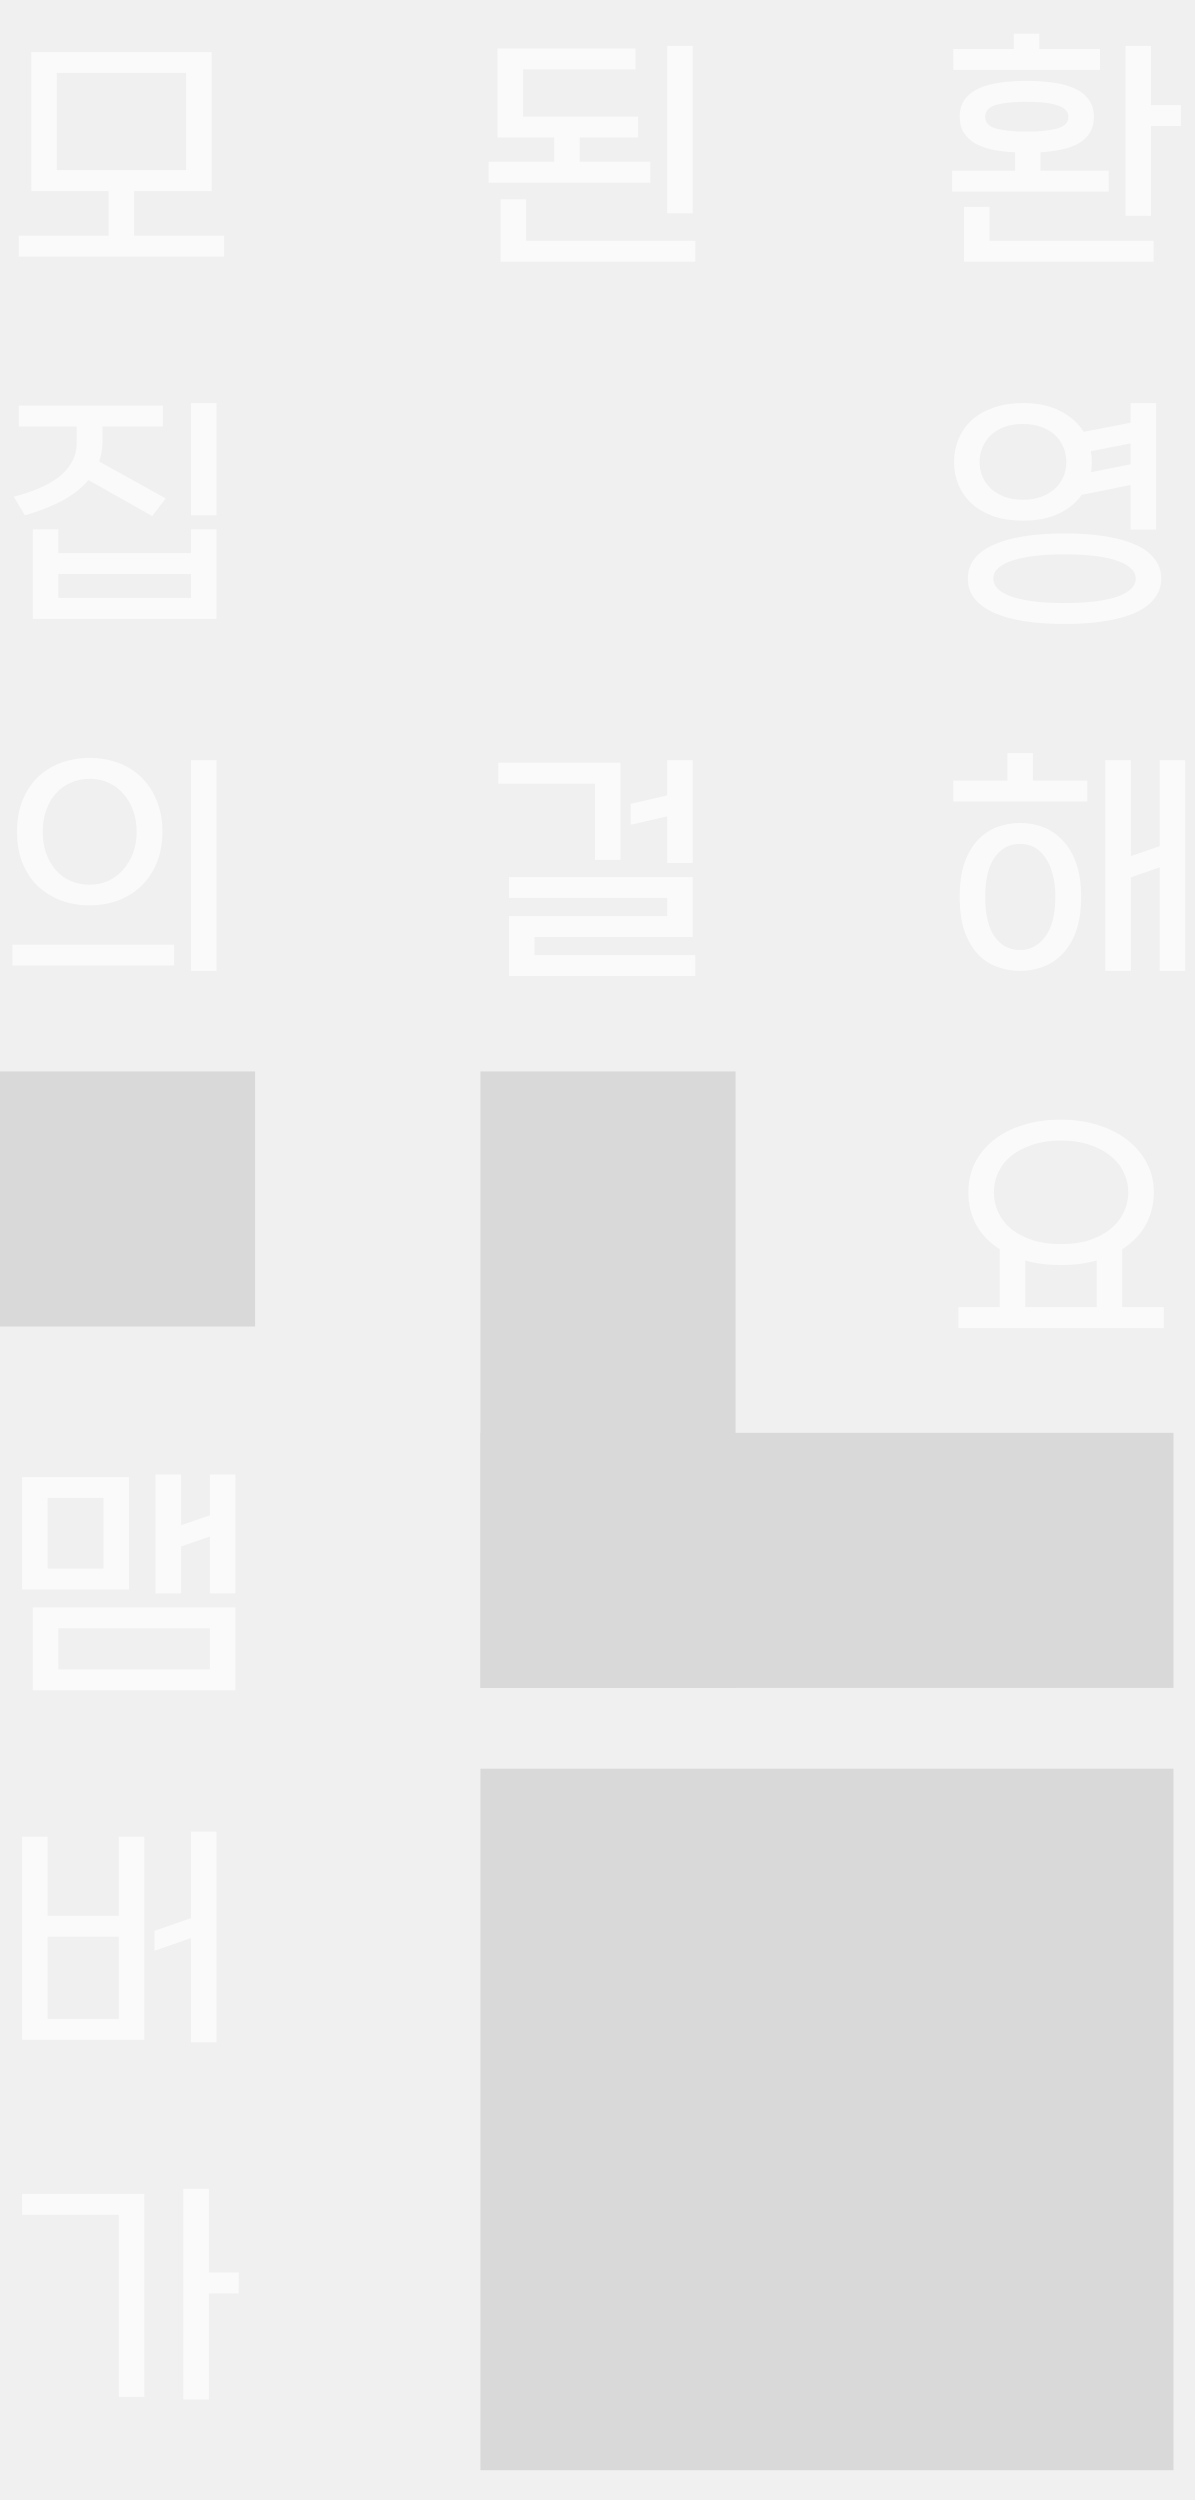
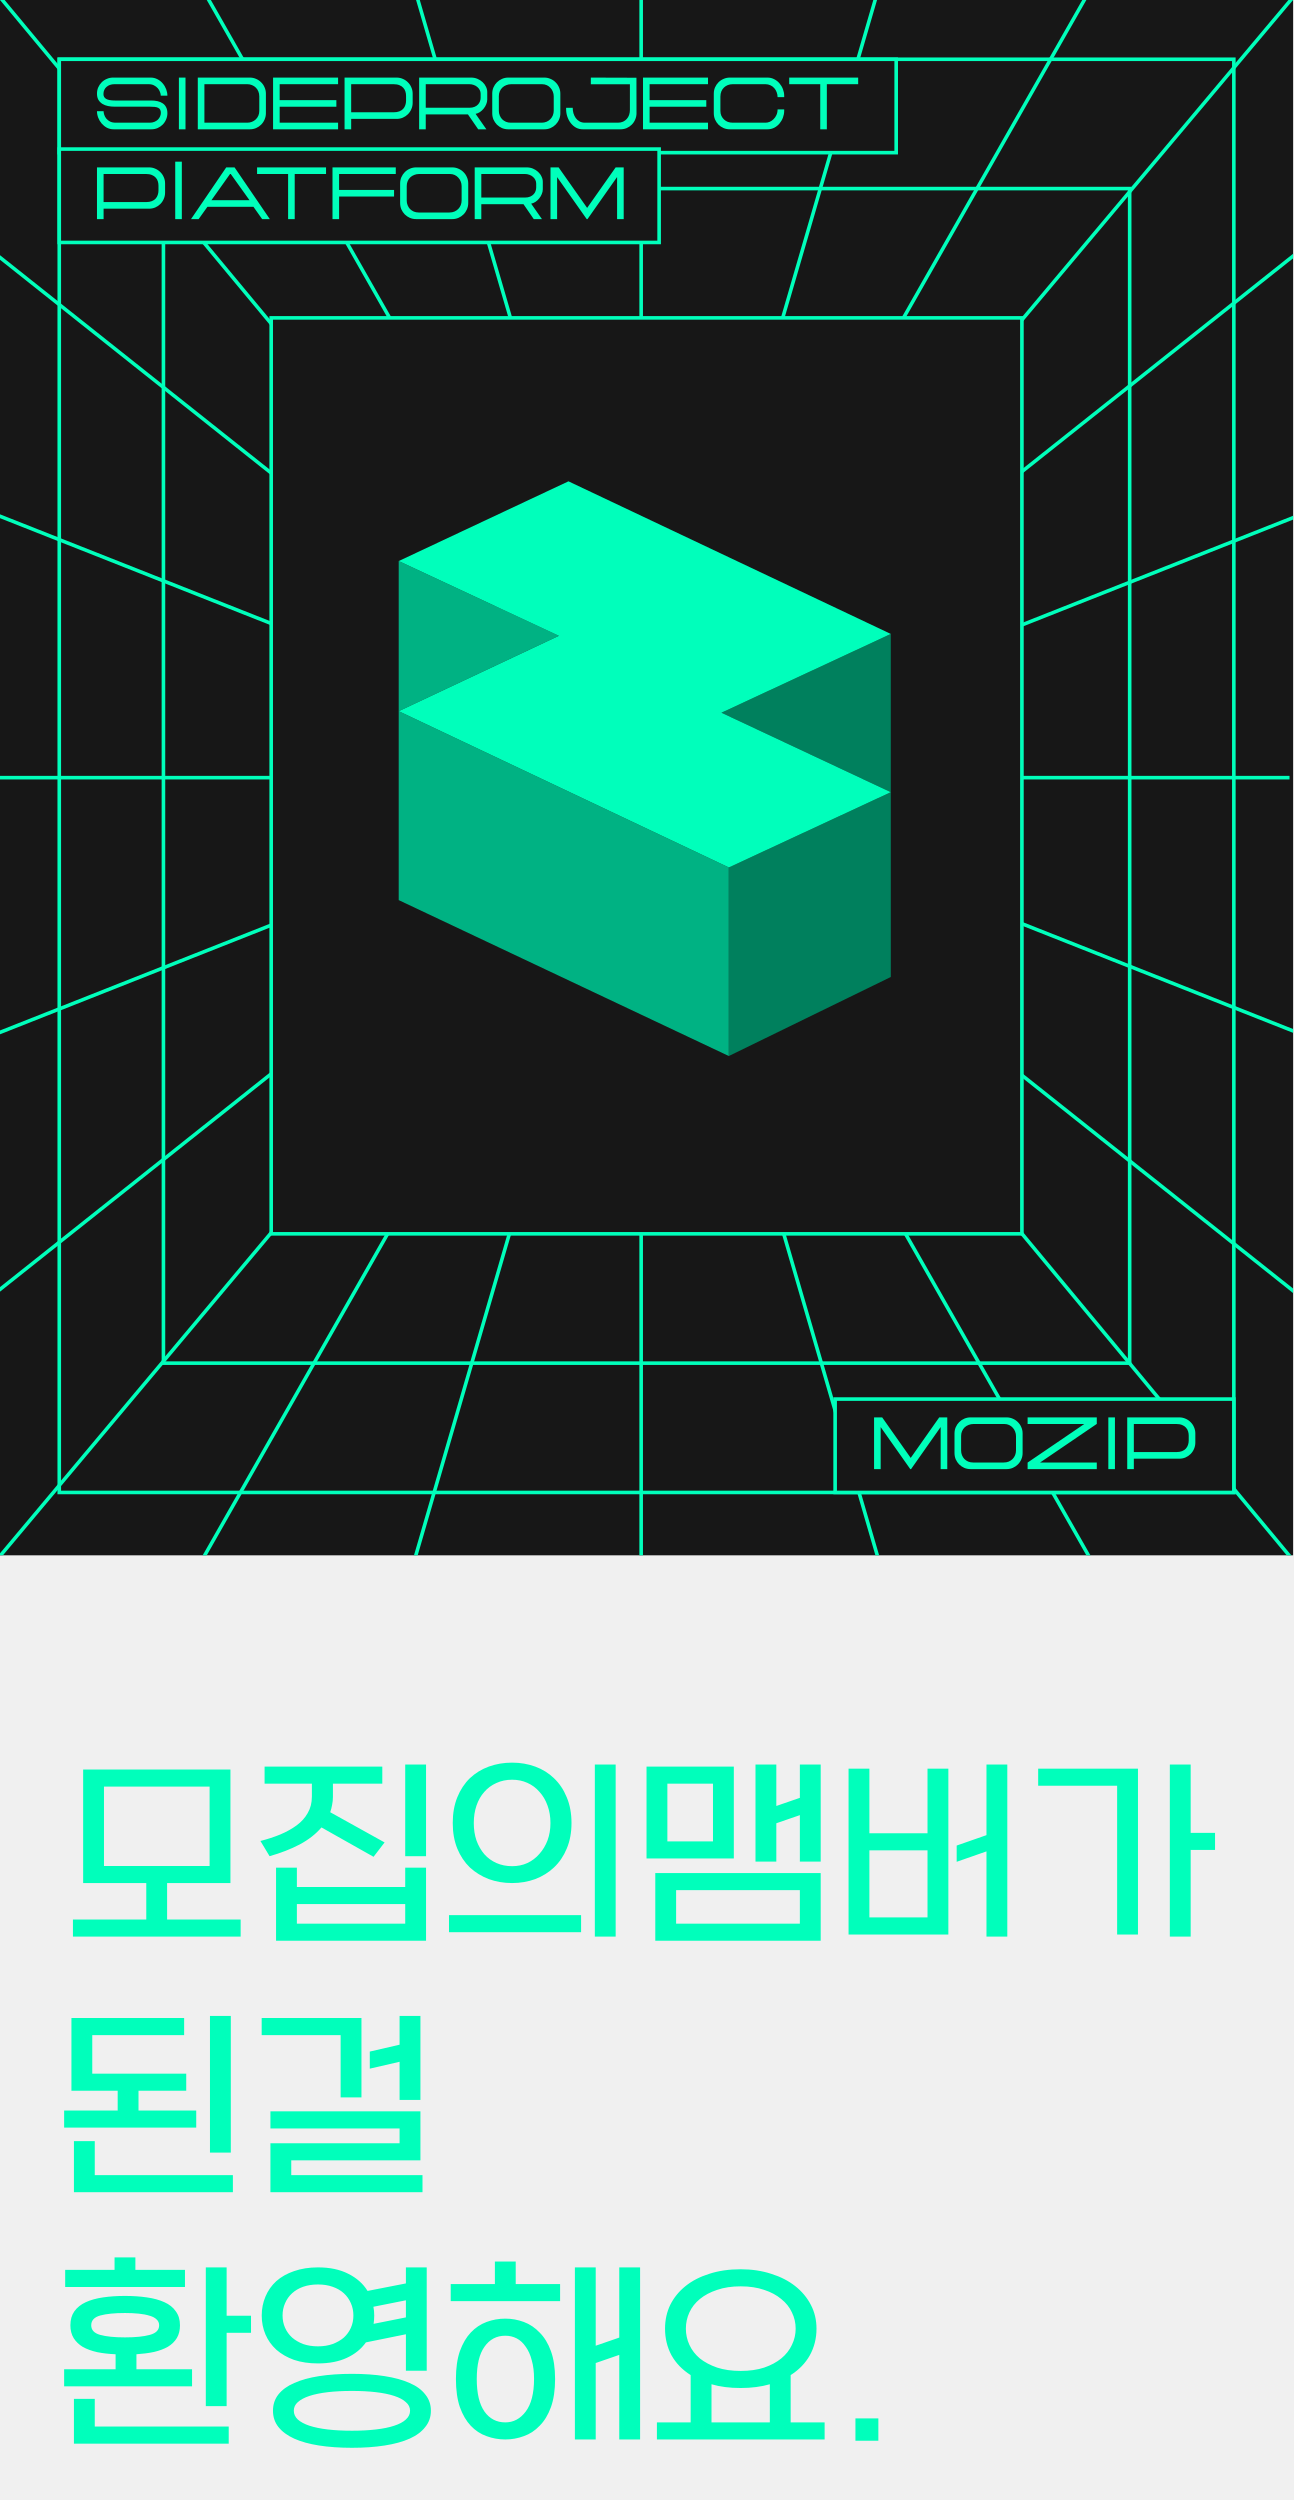
- <svg xmlns="http://www.w3.org/2000/svg" width="281" height="588" viewBox="0 0 281 588" fill="none">
-   <rect y="252" width="60" height="60" fill="#D9D9D9" />
-   <path d="M7.36 12.24H49.78V44.94H31.54V55.44H52.72V60.36H4.42V55.44H25.54V44.94H7.36V12.24ZM13.36 40.02H43.78V17.16H13.36V40.02ZM13.72 124.5V130.08H44.92V124.5H50.92V145.56H7.72V124.5H13.72ZM4.42 95.4H38.32V100.32H24.1V104.1C24.1 104.9 24.02 105.68 23.86 106.44C23.74 107.16 23.56 107.86 23.32 108.54L38.98 117.24L35.8 121.38L20.8 112.92C19.16 114.84 17.06 116.48 14.5 117.84C11.98 119.16 9.1 120.28 5.86 121.2L3.22 116.82C5.26 116.3 7.16 115.68 8.92 114.96C10.72 114.2 12.3 113.32 13.66 112.32C15.02 111.32 16.08 110.14 16.84 108.78C17.64 107.42 18.04 105.84 18.04 104.04V100.32H4.42V95.4ZM44.92 140.64V135H13.72V140.64H44.92ZM50.92 94.8V121.2H44.92V94.8H50.92ZM21.1 208.08C22.7 208.08 24.16 207.78 25.48 207.18C26.84 206.54 28 205.66 28.96 204.54C29.96 203.42 30.74 202.12 31.3 200.64C31.86 199.12 32.14 197.46 32.14 195.66C32.14 193.82 31.86 192.14 31.3 190.62C30.74 189.06 29.96 187.74 28.96 186.66C28 185.54 26.84 184.68 25.48 184.08C24.16 183.48 22.7 183.18 21.1 183.18C19.42 183.18 17.9 183.5 16.54 184.14C15.18 184.74 14.02 185.6 13.06 186.72C12.1 187.8 11.36 189.1 10.84 190.62C10.32 192.14 10.06 193.82 10.06 195.66C10.06 197.5 10.32 199.18 10.84 200.7C11.4 202.22 12.16 203.54 13.12 204.66C14.08 205.74 15.24 206.58 16.6 207.18C17.96 207.78 19.46 208.08 21.1 208.08ZM4 195.66C4 192.86 4.44 190.38 5.32 188.22C6.2 186.06 7.4 184.24 8.92 182.76C10.48 181.28 12.3 180.16 14.38 179.4C16.46 178.64 18.7 178.26 21.1 178.26C23.46 178.26 25.68 178.64 27.76 179.4C29.84 180.16 31.64 181.28 33.16 182.76C34.72 184.24 35.94 186.06 36.82 188.22C37.74 190.38 38.2 192.86 38.2 195.66C38.2 198.42 37.74 200.88 36.82 203.04C35.94 205.16 34.72 206.96 33.16 208.44C31.64 209.88 29.84 211 27.76 211.8C25.68 212.56 23.46 212.94 21.1 212.94C18.7 212.94 16.46 212.56 14.38 211.8C12.3 211 10.48 209.88 8.92 208.44C7.4 206.96 6.2 205.16 5.32 203.04C4.44 200.88 4 198.42 4 195.66ZM40.96 222.18V227.1H2.92V222.18H40.96ZM50.92 228.36H44.92V178.8H50.92V228.36ZM55.36 378.06V397.56H7.72V378.06H55.36ZM30.34 347.4V373.86H5.2V347.4H30.34ZM36.58 374.76V346.8H42.58V358.74L49.36 356.4V346.8H55.36V374.76H49.36V361.38L42.58 363.72V374.76H36.58ZM13.72 382.98V392.64H49.36V382.98H13.72ZM11.2 368.94H24.34V352.32H11.2V368.94ZM11.2 450.6H27.94V432H33.94V479.76H5.2V432H11.2V450.6ZM50.92 480.36H44.92V455.82L36.34 458.82V454.14L44.92 451.14V430.8H50.92V480.36ZM27.94 455.52H11.2V474.84H27.94V455.52ZM27.94 563.76V520.92H5.2V516H33.94V563.76H27.94ZM49.12 534.48H56.14V539.4H49.12V564.36H43.12V514.8H49.12V534.48Z" fill="#FAFAFA" />
-   <path d="M130.34 38.04V32.34H117.02V11.4H149.48V16.32H123.02V27.42H150.08V32.34H136.34V38.04H152.96V42.96H114.92V38.04H130.34ZM123.74 46.86V56.64H163.52V61.56H117.74V46.86H123.74ZM162.92 50.16H156.92V10.8H162.92V50.16ZM156.92 215.46V211.2H119.72V206.28H162.92V220.38H125.72V224.64H163.52V229.56H119.72V215.46H156.92ZM139.94 202.26V184.32H117.2V179.4H145.94V202.26H139.94ZM162.92 178.8V202.98H156.92V192L148.34 193.98V189.06L156.92 187.08V178.8H162.92Z" fill="#FAFAFA" />
-   <path d="M238.74 40.14V35.82C236.82 35.74 235.06 35.54 233.46 35.22C231.86 34.86 230.48 34.36 229.32 33.72C228.2 33.04 227.32 32.2 226.68 31.2C226.04 30.16 225.72 28.92 225.72 27.48C225.72 25.88 226.1 24.54 226.86 23.46C227.66 22.34 228.76 21.46 230.16 20.82C231.56 20.18 233.22 19.72 235.14 19.44C237.06 19.16 239.16 19.02 241.44 19.02C243.72 19.02 245.82 19.16 247.74 19.44C249.7 19.72 251.38 20.18 252.78 20.82C254.22 21.46 255.32 22.34 256.08 23.46C256.88 24.54 257.28 25.88 257.28 27.48C257.28 28.92 256.98 30.14 256.38 31.14C255.78 32.14 254.92 32.98 253.8 33.66C252.68 34.3 251.34 34.8 249.78 35.16C248.26 35.48 246.58 35.7 244.74 35.82V40.14H260.76V45.06H223.92V40.14H238.74ZM270.72 29.64V50.76H264.72V10.8H270.72V24.72H277.74V29.64H270.72ZM232.74 48.66V56.64H271.32V61.56H226.74V48.66H232.74ZM224.22 11.52H238.44V7.92H244.44V11.52H258.72V16.44H224.22V11.52ZM241.44 23.94C238.44 23.94 236.06 24.18 234.3 24.66C232.58 25.14 231.72 26.08 231.72 27.48C231.72 28.84 232.58 29.76 234.3 30.24C236.06 30.72 238.44 30.96 241.44 30.96C244.44 30.96 246.82 30.72 248.58 30.24C250.38 29.76 251.28 28.84 251.28 27.48C251.28 26.8 251.04 26.24 250.56 25.8C250.08 25.32 249.4 24.96 248.52 24.72C247.64 24.44 246.6 24.24 245.4 24.12C244.2 24 242.88 23.94 241.44 23.94ZM224.4 108.66C224.4 106.7 224.76 104.88 225.48 103.2C226.2 101.48 227.24 100 228.6 98.76C230 97.52 231.7 96.56 233.7 95.88C235.74 95.16 238.04 94.8 240.6 94.8C244.04 94.8 246.96 95.42 249.36 96.66C251.76 97.86 253.6 99.5 254.88 101.58L265.92 99.42V94.8H271.92V124.56H265.92V114.06L254.4 116.4C253.08 118.28 251.26 119.76 248.94 120.84C246.62 121.92 243.84 122.46 240.6 122.46C238.04 122.46 235.74 122.12 233.7 121.44C231.7 120.72 230 119.74 228.6 118.5C227.24 117.26 226.2 115.8 225.48 114.12C224.76 112.44 224.4 110.62 224.4 108.66ZM250.38 146.76C246.9 146.76 243.74 146.54 240.9 146.1C238.1 145.66 235.72 145 233.76 144.12C231.8 143.24 230.28 142.12 229.2 140.76C228.16 139.44 227.64 137.88 227.64 136.08C227.64 134.28 228.16 132.72 229.2 131.4C230.28 130.04 231.8 128.94 233.76 128.1C235.72 127.22 238.1 126.56 240.9 126.12C243.74 125.68 246.9 125.46 250.38 125.46C253.86 125.46 257 125.68 259.8 126.12C262.64 126.56 265.04 127.22 267 128.1C268.96 128.94 270.46 130.04 271.5 131.4C272.58 132.72 273.12 134.28 273.12 136.08C273.12 137.88 272.58 139.44 271.5 140.76C270.46 142.12 268.96 143.24 267 144.12C265.04 145 262.64 145.66 259.8 146.1C257 146.54 253.86 146.76 250.38 146.76ZM250.38 141.84C252.94 141.84 255.24 141.72 257.28 141.48C259.36 141.24 261.12 140.88 262.56 140.4C264.04 139.92 265.16 139.32 265.92 138.6C266.72 137.88 267.12 137.04 267.12 136.08C267.12 135.12 266.72 134.3 265.92 133.62C265.16 132.9 264.04 132.3 262.56 131.82C261.12 131.34 259.36 130.98 257.28 130.74C255.24 130.5 252.94 130.38 250.38 130.38C247.82 130.38 245.5 130.5 243.42 130.74C241.38 130.98 239.62 131.34 238.14 131.82C236.7 132.3 235.58 132.9 234.78 133.62C234.02 134.3 233.64 135.12 233.64 136.08C233.64 137.04 234.02 137.88 234.78 138.6C235.58 139.32 236.7 139.92 238.14 140.4C239.62 140.88 241.38 141.24 243.42 141.48C245.5 141.72 247.82 141.84 250.38 141.84ZM240.6 117.54C242.16 117.54 243.56 117.32 244.8 116.88C246.08 116.4 247.16 115.78 248.04 115.02C248.92 114.22 249.6 113.28 250.08 112.2C250.56 111.12 250.8 109.94 250.8 108.66C250.8 107.38 250.56 106.2 250.08 105.12C249.6 104 248.92 103.04 248.04 102.24C247.16 101.44 246.08 100.82 244.8 100.38C243.56 99.94 242.16 99.72 240.6 99.72C239.04 99.72 237.62 99.94 236.34 100.38C235.1 100.82 234.04 101.44 233.16 102.24C232.28 103.04 231.6 104 231.12 105.12C230.64 106.2 230.4 107.38 230.4 108.66C230.4 109.94 230.64 111.12 231.12 112.2C231.6 113.28 232.28 114.22 233.16 115.02C234.04 115.78 235.1 116.4 236.34 116.88C237.62 117.32 239.04 117.54 240.6 117.54ZM256.8 108.66C256.8 109.5 256.74 110.3 256.62 111.06L265.92 109.2V104.28L256.56 106.14C256.72 106.9 256.8 107.74 256.8 108.66ZM254.28 210.96C254.28 214.12 253.88 216.82 253.08 219.06C252.28 221.26 251.2 223.04 249.84 224.4C248.52 225.8 247 226.8 245.28 227.4C243.56 228.04 241.78 228.36 239.94 228.36C238.06 228.36 236.26 228.04 234.54 227.4C232.82 226.8 231.3 225.8 229.98 224.4C228.7 223.04 227.66 221.26 226.86 219.06C226.1 216.82 225.72 214.12 225.72 210.96C225.72 207.8 226.1 205.12 226.86 202.92C227.66 200.72 228.7 198.94 229.98 197.58C231.3 196.18 232.82 195.16 234.54 194.52C236.26 193.88 238.06 193.56 239.94 193.56C241.78 193.56 243.56 193.88 245.28 194.52C247 195.16 248.52 196.18 249.84 197.58C251.2 198.94 252.28 200.72 253.08 202.92C253.88 205.12 254.28 207.8 254.28 210.96ZM259.98 228.36V178.8H265.98V201.36L272.76 199.02V178.8H278.76V228.36H272.76V204L265.98 206.34V228.36H259.98ZM231.72 210.96C231.72 215.08 232.46 218.2 233.94 220.32C235.42 222.4 237.42 223.44 239.94 223.44C242.3 223.44 244.26 222.4 245.82 220.32C247.42 218.2 248.22 215.06 248.22 210.9C248.22 208.86 248 207.08 247.56 205.56C247.16 204 246.58 202.7 245.82 201.66C245.1 200.58 244.24 199.78 243.24 199.26C242.24 198.74 241.14 198.48 239.94 198.48C237.42 198.48 235.42 199.54 233.94 201.66C232.46 203.74 231.72 206.84 231.72 210.96ZM224.22 183.6H236.94V177.12H242.94V183.6H255.72V188.52H224.22V183.6ZM225.42 307.44H235.14V293.82C232.74 292.3 230.9 290.4 229.62 288.12C228.38 285.8 227.76 283.24 227.76 280.44C227.76 277.96 228.26 275.68 229.26 273.6C230.3 271.52 231.76 269.72 233.64 268.2C235.52 266.68 237.8 265.5 240.48 264.66C243.16 263.78 246.18 263.34 249.54 263.34C252.74 263.34 255.68 263.78 258.36 264.66C261.04 265.5 263.34 266.68 265.26 268.2C267.18 269.72 268.68 271.52 269.76 273.6C270.84 275.68 271.38 277.96 271.38 280.44C271.38 283.24 270.74 285.8 269.46 288.12C268.18 290.4 266.34 292.3 263.94 293.82V307.44H273.72V312.36H225.42V307.44ZM249.54 292.62C252.1 292.62 254.36 292.3 256.32 291.66C258.28 290.98 259.92 290.1 261.24 289.02C262.6 287.9 263.62 286.6 264.3 285.12C265.02 283.64 265.38 282.08 265.38 280.44C265.38 278.8 265.02 277.24 264.3 275.76C263.62 274.28 262.6 273 261.24 271.92C259.92 270.8 258.28 269.92 256.32 269.28C254.36 268.6 252.1 268.26 249.54 268.26C246.98 268.26 244.72 268.6 242.76 269.28C240.8 269.92 239.14 270.8 237.78 271.92C236.46 273 235.46 274.28 234.78 275.76C234.1 277.24 233.76 278.8 233.76 280.44C233.76 282.08 234.1 283.64 234.78 285.12C235.46 286.6 236.46 287.9 237.78 289.02C239.14 290.1 240.8 290.98 242.76 291.66C244.72 292.3 246.98 292.62 249.54 292.62ZM249.54 297.54C246.38 297.54 243.58 297.18 241.14 296.46V307.44H257.94V296.46C255.42 297.18 252.62 297.54 249.54 297.54Z" fill="#FAFAFA" />
-   <rect x="113" y="252" width="60" height="145" fill="#D9D9D9" />
-   <rect x="276" y="337" width="60" height="163" transform="rotate(90 276 337)" fill="#D9D9D9" />
-   <rect x="113" y="416" width="163" height="165" fill="#D9D9D9" />
+ <svg xmlns="http://www.w3.org/2000/svg" width="360" height="696" viewBox="0 0 360 696" fill="none">
+   <path d="M23.148 492.632H64.154V524.242H46.522V534.392H66.996V539.148H20.306V534.392H40.722V524.242H23.148V492.632ZM28.948 519.486H58.354V497.388H28.948V519.486ZM82.651 519.95V525.344H112.811V519.95H118.611V540.308H76.852V519.95H82.651ZM73.662 491.82H106.431V496.576H92.686V500.23C92.686 501.003 92.608 501.757 92.454 502.492C92.338 503.188 92.163 503.865 91.931 504.522L107.069 512.932L103.995 516.934L89.496 508.756C87.91 510.612 85.88 512.197 83.406 513.512C80.969 514.788 78.186 515.871 75.053 516.76L72.501 512.526C74.474 512.023 76.31 511.424 78.011 510.728C79.751 509.993 81.279 509.143 82.594 508.176C83.908 507.209 84.933 506.069 85.668 504.754C86.441 503.439 86.828 501.912 86.828 500.172V496.576H73.662V491.82ZM112.811 535.552V530.1H82.651V535.552H112.811ZM118.611 491.24V516.76H112.811V491.24H118.611ZM142.575 519.544C144.121 519.544 145.533 519.254 146.809 518.674C148.123 518.055 149.245 517.205 150.173 516.122C151.139 515.039 151.893 513.783 152.435 512.352C152.976 510.883 153.247 509.278 153.247 507.538C153.247 505.759 152.976 504.135 152.435 502.666C151.893 501.158 151.139 499.882 150.173 498.838C149.245 497.755 148.123 496.924 146.809 496.344C145.533 495.764 144.121 495.474 142.575 495.474C140.951 495.474 139.481 495.783 138.167 496.402C136.852 496.982 135.731 497.813 134.803 498.896C133.875 499.94 133.159 501.197 132.657 502.666C132.154 504.135 131.903 505.759 131.903 507.538C131.903 509.317 132.154 510.941 132.657 512.41C133.198 513.879 133.933 515.155 134.861 516.238C135.789 517.282 136.91 518.094 138.225 518.674C139.539 519.254 140.989 519.544 142.575 519.544ZM126.045 507.538C126.045 504.831 126.47 502.434 127.321 500.346C128.171 498.258 129.331 496.499 130.801 495.068C132.309 493.637 134.068 492.555 136.079 491.82C138.089 491.085 140.255 490.718 142.575 490.718C144.856 490.718 147.002 491.085 149.013 491.82C151.023 492.555 152.763 493.637 154.233 495.068C155.741 496.499 156.92 498.258 157.771 500.346C158.66 502.434 159.105 504.831 159.105 507.538C159.105 510.206 158.66 512.584 157.771 514.672C156.92 516.721 155.741 518.461 154.233 519.892C152.763 521.284 151.023 522.367 149.013 523.14C147.002 523.875 144.856 524.242 142.575 524.242C140.255 524.242 138.089 523.875 136.079 523.14C134.068 522.367 132.309 521.284 130.801 519.892C129.331 518.461 128.171 516.721 127.321 514.672C126.47 512.584 126.045 510.206 126.045 507.538ZM161.773 533.174V537.93H125.001V533.174H161.773ZM171.401 539.148H165.601V491.24H171.401V539.148ZM228.482 521.458V540.308H182.43V521.458H228.482ZM204.296 491.82V517.398H179.994V491.82H204.296ZM210.328 518.268V491.24H216.128V502.782L222.682 500.52V491.24H228.482V518.268H222.682V505.334L216.128 507.596V518.268H210.328ZM188.23 526.214V535.552H222.682V526.214H188.23ZM185.794 512.642H198.496V496.576H185.794V512.642ZM242.038 510.38H258.22V492.4H264.02V538.568H236.238V492.4H242.038V510.38ZM280.434 539.148H274.634V515.426L266.34 518.326V513.802L274.634 510.902V491.24H280.434V539.148ZM258.22 515.136H242.038V533.812H258.22V515.136ZM311.009 538.568V497.156H289.027V492.4H316.809V538.568H311.009ZM331.483 510.264H338.269V515.02H331.483V539.148H325.683V491.24H331.483V510.264Z" fill="#00FFBB" />
+   <path d="M32.762 587.572V582.062H19.886V561.82H51.264V566.576H25.686V577.306H51.844V582.062H38.562V587.572H54.628V592.328H17.856V587.572H32.762ZM26.382 596.098V605.552H64.836V610.308H20.582V596.098H26.382ZM64.256 599.288H58.456V561.24H64.256V599.288ZM111.245 596.678V592.56H75.285V587.804H117.045V601.434H81.085V605.552H117.625V610.308H75.285V596.678H111.245ZM94.831 583.918V566.576H72.849V561.82H100.631V583.918H94.831ZM117.045 561.24V584.614H111.245V574L102.951 575.914V571.158L111.245 569.244V561.24H117.045Z" fill="#00FFBB" />
+   <path d="M32.182 659.602V655.426C30.326 655.349 28.625 655.155 27.078 654.846C25.531 654.498 24.197 654.015 23.076 653.396C21.993 652.739 21.143 651.927 20.524 650.96C19.905 649.955 19.596 648.756 19.596 647.364C19.596 645.817 19.963 644.522 20.698 643.478C21.471 642.395 22.535 641.545 23.888 640.926C25.241 640.307 26.846 639.863 28.702 639.592C30.558 639.321 32.588 639.186 34.792 639.186C36.996 639.186 39.026 639.321 40.882 639.592C42.777 639.863 44.401 640.307 45.754 640.926C47.146 641.545 48.209 642.395 48.944 643.478C49.717 644.522 50.104 645.817 50.104 647.364C50.104 648.756 49.814 649.935 49.234 650.902C48.654 651.869 47.823 652.681 46.74 653.338C45.657 653.957 44.362 654.44 42.854 654.788C41.385 655.097 39.761 655.31 37.982 655.426V659.602H53.468V664.358H17.856V659.602H32.182ZM63.096 649.452V669.868H57.296V631.24H63.096V644.696H69.882V649.452H63.096ZM26.382 667.838V675.552H63.676V680.308H20.582V667.838H26.382ZM18.146 631.936H31.892V628.456H37.692V631.936H51.496V636.692H18.146V631.936ZM34.792 643.942C31.892 643.942 29.591 644.174 27.89 644.638C26.227 645.102 25.396 646.011 25.396 647.364C25.396 648.679 26.227 649.568 27.89 650.032C29.591 650.496 31.892 650.728 34.792 650.728C37.692 650.728 39.993 650.496 41.694 650.032C43.434 649.568 44.304 648.679 44.304 647.364C44.304 646.707 44.072 646.165 43.608 645.74C43.144 645.276 42.487 644.928 41.636 644.696C40.785 644.425 39.78 644.232 38.62 644.116C37.46 644 36.184 643.942 34.792 643.942ZM72.865 644.638C72.865 642.743 73.213 640.984 73.909 639.36C74.605 637.697 75.61 636.267 76.925 635.068C78.278 633.869 79.922 632.941 81.855 632.284C83.827 631.588 86.05 631.24 88.525 631.24C91.85 631.24 94.673 631.839 96.993 633.038C99.313 634.198 101.092 635.783 102.329 637.794L113.001 635.706V631.24H118.801V660.008H113.001V649.858L101.865 652.12C100.589 653.937 98.83 655.368 96.587 656.412C94.344 657.456 91.657 657.978 88.525 657.978C86.05 657.978 83.827 657.649 81.855 656.992C79.922 656.296 78.278 655.349 76.925 654.15C75.61 652.951 74.605 651.54 73.909 649.916C73.213 648.292 72.865 646.533 72.865 644.638ZM97.979 681.468C94.615 681.468 91.56 681.255 88.815 680.83C86.108 680.405 83.808 679.767 81.913 678.916C80.018 678.065 78.549 676.983 77.505 675.668C76.5 674.392 75.997 672.884 75.997 671.144C75.997 669.404 76.5 667.896 77.505 666.62C78.549 665.305 80.018 664.242 81.913 663.43C83.808 662.579 86.108 661.941 88.815 661.516C91.56 661.091 94.615 660.878 97.979 660.878C101.343 660.878 104.378 661.091 107.085 661.516C109.83 661.941 112.15 662.579 114.045 663.43C115.94 664.242 117.39 665.305 118.395 666.62C119.439 667.896 119.961 669.404 119.961 671.144C119.961 672.884 119.439 674.392 118.395 675.668C117.39 676.983 115.94 678.065 114.045 678.916C112.15 679.767 109.83 680.405 107.085 680.83C104.378 681.255 101.343 681.468 97.979 681.468ZM97.979 676.712C100.454 676.712 102.677 676.596 104.649 676.364C106.66 676.132 108.361 675.784 109.753 675.32C111.184 674.856 112.266 674.276 113.001 673.58C113.774 672.884 114.161 672.072 114.161 671.144C114.161 670.216 113.774 669.423 113.001 668.766C112.266 668.07 111.184 667.49 109.753 667.026C108.361 666.562 106.66 666.214 104.649 665.982C102.677 665.75 100.454 665.634 97.979 665.634C95.504 665.634 93.262 665.75 91.251 665.982C89.279 666.214 87.578 666.562 86.147 667.026C84.755 667.49 83.672 668.07 82.899 668.766C82.164 669.423 81.797 670.216 81.797 671.144C81.797 672.072 82.164 672.884 82.899 673.58C83.672 674.276 84.755 674.856 86.147 675.32C87.578 675.784 89.279 676.132 91.251 676.364C93.262 676.596 95.504 676.712 97.979 676.712ZM88.525 653.222C90.033 653.222 91.386 653.009 92.585 652.584C93.822 652.12 94.866 651.521 95.717 650.786C96.568 650.013 97.225 649.104 97.689 648.06C98.153 647.016 98.385 645.875 98.385 644.638C98.385 643.401 98.153 642.26 97.689 641.216C97.225 640.133 96.568 639.205 95.717 638.432C94.866 637.659 93.822 637.059 92.585 636.634C91.386 636.209 90.033 635.996 88.525 635.996C87.017 635.996 85.644 636.209 84.407 636.634C83.208 637.059 82.184 637.659 81.333 638.432C80.482 639.205 79.825 640.133 79.361 641.216C78.897 642.26 78.665 643.401 78.665 644.638C78.665 645.875 78.897 647.016 79.361 648.06C79.825 649.104 80.482 650.013 81.333 650.786C82.184 651.521 83.208 652.12 84.407 652.584C85.644 653.009 87.017 653.222 88.525 653.222ZM104.185 644.638C104.185 645.45 104.127 646.223 104.011 646.958L113.001 645.16V640.404L103.953 642.202C104.108 642.937 104.185 643.749 104.185 644.638ZM154.538 662.328C154.538 665.383 154.151 667.993 153.378 670.158C152.605 672.285 151.561 674.005 150.246 675.32C148.97 676.673 147.501 677.64 145.838 678.22C144.175 678.839 142.455 679.148 140.676 679.148C138.859 679.148 137.119 678.839 135.456 678.22C133.793 677.64 132.324 676.673 131.048 675.32C129.811 674.005 128.805 672.285 128.032 670.158C127.297 667.993 126.93 665.383 126.93 662.328C126.93 659.273 127.297 656.683 128.032 654.556C128.805 652.429 129.811 650.709 131.048 649.394C132.324 648.041 133.793 647.055 135.456 646.436C137.119 645.817 138.859 645.508 140.676 645.508C142.455 645.508 144.175 645.817 145.838 646.436C147.501 647.055 148.97 648.041 150.246 649.394C151.561 650.709 152.605 652.429 153.378 654.556C154.151 656.683 154.538 659.273 154.538 662.328ZM160.048 679.148V631.24H165.848V653.048L172.402 650.786V631.24H178.202V679.148H172.402V655.6L165.848 657.862V679.148H160.048ZM132.73 662.328C132.73 666.311 133.445 669.327 134.876 671.376C136.307 673.387 138.24 674.392 140.676 674.392C142.957 674.392 144.852 673.387 146.36 671.376C147.907 669.327 148.68 666.291 148.68 662.27C148.68 660.298 148.467 658.577 148.042 657.108C147.655 655.6 147.095 654.343 146.36 653.338C145.664 652.294 144.833 651.521 143.866 651.018C142.899 650.515 141.836 650.264 140.676 650.264C138.24 650.264 136.307 651.289 134.876 653.338C133.445 655.349 132.73 658.345 132.73 662.328ZM125.48 635.88H137.776V629.616H143.576V635.88H155.93V640.636H125.48V635.88ZM182.884 674.392H192.28V661.226C189.96 659.757 188.181 657.92 186.944 655.716C185.745 653.473 185.146 650.999 185.146 648.292C185.146 645.895 185.629 643.691 186.596 641.68C187.601 639.669 189.013 637.929 190.83 636.46C192.647 634.991 194.851 633.85 197.442 633.038C200.033 632.187 202.952 631.762 206.2 631.762C209.293 631.762 212.135 632.187 214.726 633.038C217.317 633.85 219.54 634.991 221.396 636.46C223.252 637.929 224.702 639.669 225.746 641.68C226.79 643.691 227.312 645.895 227.312 648.292C227.312 650.999 226.693 653.473 225.456 655.716C224.219 657.92 222.44 659.757 220.12 661.226V674.392H229.574V679.148H182.884V674.392ZM206.2 660.066C208.675 660.066 210.859 659.757 212.754 659.138C214.649 658.481 216.234 657.63 217.51 656.586C218.825 655.503 219.811 654.247 220.468 652.816C221.164 651.385 221.512 649.877 221.512 648.292C221.512 646.707 221.164 645.199 220.468 643.768C219.811 642.337 218.825 641.1 217.51 640.056C216.234 638.973 214.649 638.123 212.754 637.504C210.859 636.847 208.675 636.518 206.2 636.518C203.725 636.518 201.541 636.847 199.646 637.504C197.751 638.123 196.147 638.973 194.832 640.056C193.556 641.1 192.589 642.337 191.932 643.768C191.275 645.199 190.946 646.707 190.946 648.292C190.946 649.877 191.275 651.385 191.932 652.816C192.589 654.247 193.556 655.503 194.832 656.586C196.147 657.63 197.751 658.481 199.646 659.138C201.541 659.757 203.725 660.066 206.2 660.066ZM206.2 664.822C203.145 664.822 200.439 664.474 198.08 663.778V674.392H214.32V663.778C211.884 664.474 209.177 664.822 206.2 664.822ZM244.534 679.496H238.154V673.29H244.534V679.496Z" fill="#00FFBB" />
+   <rect width="360" height="433" fill="#171717" />
+   <mask id="mask0_1091_2295" style="mask-type:alpha" maskUnits="userSpaceOnUse" x="0" y="0" width="360" height="433">
+     <rect width="360" height="433" fill="#171717" />
+   </mask>
+   <g mask="url(#mask0_1091_2295)">
+     <rect x="16.5" y="16.5" width="327" height="399" stroke="#00FFBB" />
+     <rect x="45.5" y="52.5" width="269" height="327" stroke="#00FFBB" />
+     <circle cx="180" cy="216" r="2" fill="#171717" />
+     <line x1="0.385" y1="-0.319" x2="180.045" y2="215.962" stroke="#00FFBB" />
+     <line x1="177.617" y1="216.241" x2="359.617" y2="-0.323" stroke="#00FFBB" />
+     <path d="M177.617 216.242L363.5 68.501" stroke="#00FFBB" />
+     <path d="M177.617 216.242L378 137" stroke="#00FFBB" />
+     <path d="M-17 137L183.383 216.242" stroke="#00FFBB" />
+     <path d="M177.617 214.895L378 294.136" stroke="#00FFBB" />
+     <path d="M-17 294.137L183.383 214.895" stroke="#00FFBB" />
+     <path d="M-4 68.5L181.883 216.242" stroke="#00FFBB" />
+     <path d="M177.617 214.398L363.5 362.14" stroke="#00FFBB" />
+     <path d="M-4 362.141L181.883 214.399" stroke="#00FFBB" />
+     <line x1="361.615" y1="436.319" x2="180.615" y2="218.319" stroke="#00FFBB" />
+     <line x1="180.172" y1="218.427" x2="-2.615" y2="436.322" stroke="#00FFBB" />
+     <line x1="359" y1="216.5" x2="4.37114e-08" y2="216.5" stroke="#00FFBB" />
+     <line x1="178.5" y1="436" x2="178.5" y2="-2.18557e-08" stroke="#00FFBB" />
+     <line x1="56.565" y1="433.753" x2="180.565" y2="215.753" stroke="#00FFBB" />
+     <line x1="115.52" y1="433.86" x2="179.52" y2="213.86" stroke="#00FFBB" />
+     <line y1="-0.5" x2="250.799" y2="-0.5" transform="matrix(-0.49442 -0.869223 -0.869223 0.49442 303 434)" stroke="#00FFBB" />
+     <line y1="-0.5" x2="229.12" y2="-0.5" transform="matrix(-0.27933 -0.960195 -0.960195 0.27933 244 434)" stroke="#00FFBB" />
+     <line y1="-0.5" x2="250.799" y2="-0.5" transform="matrix(0.49442 0.869223 0.869223 -0.49442 57 -3)" stroke="#00FFBB" />
+     <line y1="-0.5" x2="229.12" y2="-0.5" transform="matrix(0.27933 0.960195 0.960195 -0.27933 116 -3)" stroke="#00FFBB" />
+     <line x1="303.435" y1="-2.753" x2="179.435" y2="215.247" stroke="#00FFBB" />
+     <line x1="244.48" y1="-2.86" x2="180.48" y2="217.14" stroke="#00FFBB" />
+     <rect x="75.5" y="88.5" width="209" height="255" fill="#171717" stroke="#00FFBB" />
+     <g clip-path="url(#clip0_1091_2295)">
+       <path d="M111 156.197C125.863 163.134 140.724 170.069 155.587 177.006C140.724 184.002 125.863 190.998 111 197.994V156.197Z" fill="#00B283" />
+       <path d="M111 197.994L202.911 241.503V294L111 250.589V197.994Z" fill="#00B283" />
+       <path d="M202.91 241.503C217.939 234.515 232.971 227.531 247.999 220.543V271.99L202.91 293.997V241.503Z" fill="#00805D" />
+       <path d="M248.001 220.543C232.286 213.168 216.567 205.796 200.852 198.421C216.567 191.111 232.286 183.801 248.001 176.49V220.543Z" fill="#00805D" />
+       <path d="M111 156.198C126.752 148.8 142.504 141.4 158.256 134C188.171 148.163 218.085 162.327 248 176.49C232.284 183.8 216.566 191.111 200.85 198.421C216.566 205.796 232.284 213.168 248 220.543C232.971 227.53 217.94 234.515 202.911 241.503C172.273 227 141.638 212.497 111 197.994C125.863 190.998 140.724 184.005 155.587 177.009C140.724 170.072 125.863 163.135 111 156.198Z" fill="#00FFBB" />
+     </g>
+     <rect x="16.5" y="16.5" width="233" height="26" fill="#171717" stroke="#00FFBB" />
+     <rect x="16.5" y="41.5" width="167" height="26" fill="#171717" stroke="#00FFBB" />
+     <rect x="232.5" y="389.5" width="111" height="26" fill="#171717" stroke="#00FFBB" />
+     <path d="M44.76 26.64C44.76 26.32 44.687 25.973 44.54 25.6C44.407 25.227 44.2 24.88 43.92 24.56C43.64 24.24 43.287 23.973 42.86 23.76C42.447 23.547 41.96 23.44 41.4 23.44H31.84C31.427 23.44 31.033 23.5 30.66 23.62C30.3 23.74 29.98 23.92 29.7 24.16C29.42 24.387 29.2 24.673 29.04 25.02C28.88 25.353 28.8 25.747 28.8 26.2C28.8 26.787 29.053 27.233 29.56 27.54C30.067 27.833 30.887 27.98 32.02 27.98H42.06C42.7 27.98 43.293 28.04 43.84 28.16C44.387 28.28 44.867 28.48 45.28 28.76C45.693 29.027 46.013 29.387 46.24 29.84C46.48 30.293 46.6 30.853 46.6 31.52C46.6 32.133 46.48 32.713 46.24 33.26C46.013 33.807 45.693 34.287 45.28 34.7C44.88 35.1 44.407 35.42 43.86 35.66C43.327 35.887 42.747 36 42.12 36H31.66C30.967 36 30.333 35.853 29.76 35.56C29.2 35.253 28.713 34.86 28.3 34.38C27.887 33.9 27.567 33.36 27.34 32.76C27.113 32.16 27 31.56 27 30.96H28.84C28.84 31.253 28.9 31.587 29.02 31.96C29.14 32.333 29.333 32.687 29.6 33.02C29.867 33.34 30.213 33.613 30.64 33.84C31.08 34.053 31.613 34.16 32.24 34.16H41.7C42.18 34.16 42.607 34.08 42.98 33.92C43.367 33.76 43.693 33.553 43.96 33.3C44.227 33.033 44.427 32.74 44.56 32.42C44.707 32.087 44.78 31.753 44.78 31.42C44.78 31.047 44.713 30.747 44.58 30.52C44.46 30.293 44.267 30.12 44 30C43.747 29.88 43.427 29.8 43.04 29.76C42.653 29.72 42.207 29.7 41.7 29.7H31.86C31.247 29.7 30.647 29.64 30.06 29.52C29.473 29.4 28.953 29.2 28.5 28.92C28.047 28.627 27.68 28.253 27.4 27.8C27.133 27.333 27 26.76 27 26.08C27 25.453 27.113 24.873 27.34 24.34C27.58 23.793 27.9 23.32 28.3 22.92C28.713 22.507 29.193 22.187 29.74 21.96C30.287 21.72 30.867 21.6 31.48 21.6H41.94C42.633 21.6 43.267 21.753 43.84 22.06C44.413 22.353 44.9 22.74 45.3 23.22C45.713 23.7 46.033 24.24 46.26 24.84C46.487 25.44 46.6 26.04 46.6 26.64H44.76ZM49.806 21.6H51.646V36H49.806V21.6ZM69.546 36H55.066V21.6H69.546C70.173 21.6 70.753 21.72 71.286 21.96C71.833 22.187 72.306 22.507 72.706 22.92C73.12 23.32 73.44 23.793 73.666 24.34C73.906 24.873 74.026 25.453 74.026 26.08V31.52C74.026 32.133 73.906 32.713 73.666 33.26C73.44 33.807 73.12 34.287 72.706 34.7C72.306 35.1 71.833 35.42 71.286 35.66C70.753 35.887 70.173 36 69.546 36ZM72.186 30.86V26.84C72.186 26.333 72.1 25.873 71.926 25.46C71.766 25.047 71.533 24.693 71.226 24.4C70.933 24.093 70.58 23.86 70.166 23.7C69.766 23.527 69.333 23.44 68.866 23.44H56.906V34.16H68.826C69.293 34.16 69.726 34.08 70.126 33.92C70.54 33.76 70.9 33.533 71.206 33.24C71.513 32.947 71.753 32.6 71.926 32.2C72.1 31.8 72.186 31.353 72.186 30.86ZM76.023 21.6H94.123V23.44H77.863V27.88H93.643V29.72H77.863V34.16H94.123V36H76.023V21.6ZM110.406 33.1H97.766V36H95.926V21.6H110.406C111.032 21.6 111.612 21.72 112.146 21.96C112.692 22.187 113.166 22.507 113.566 22.92C113.979 23.32 114.299 23.793 114.526 24.34C114.766 24.873 114.886 25.453 114.886 26.08V28.62C114.886 29.233 114.766 29.813 114.526 30.36C114.299 30.907 113.979 31.387 113.566 31.8C113.166 32.2 112.692 32.52 112.146 32.76C111.612 32.987 111.032 33.1 110.406 33.1ZM113.046 28.04V26.68C113.046 26.267 112.986 25.867 112.866 25.48C112.746 25.08 112.546 24.733 112.266 24.44C111.999 24.133 111.646 23.893 111.206 23.72C110.766 23.533 110.226 23.44 109.586 23.44H97.766V31.26H109.586C110.212 31.26 110.746 31.173 111.186 31C111.626 30.827 111.979 30.593 112.246 30.3C112.526 29.993 112.726 29.647 112.846 29.26C112.979 28.873 113.046 28.467 113.046 28.04ZM135.408 36H133.128L130.268 31.84H118.528V36H116.688V21.6H131.168C131.794 21.6 132.374 21.713 132.908 21.94C133.454 22.167 133.928 22.467 134.328 22.84C134.741 23.213 135.061 23.647 135.288 24.14C135.528 24.62 135.648 25.113 135.648 25.62V27.72C135.648 28.147 135.554 28.58 135.368 29.02C135.194 29.46 134.954 29.867 134.648 30.24C134.354 30.613 134.008 30.933 133.608 31.2C133.221 31.453 132.821 31.62 132.408 31.7L135.408 36ZM133.808 27.24V26.1C133.808 25.74 133.728 25.4 133.568 25.08C133.408 24.76 133.188 24.48 132.908 24.24C132.628 23.987 132.294 23.793 131.908 23.66C131.534 23.513 131.121 23.44 130.668 23.44H118.528V30H130.668C131.241 30 131.728 29.913 132.128 29.74C132.528 29.567 132.848 29.347 133.088 29.08C133.341 28.813 133.521 28.52 133.628 28.2C133.748 27.867 133.808 27.547 133.808 27.24ZM151.539 36H141.499C140.886 36 140.306 35.887 139.759 35.66C139.226 35.42 138.752 35.1 138.339 34.7C137.939 34.287 137.619 33.813 137.379 33.28C137.152 32.733 137.039 32.153 137.039 31.54V26.06C137.039 25.447 137.152 24.873 137.379 24.34C137.619 23.793 137.939 23.32 138.339 22.92C138.752 22.507 139.226 22.187 139.759 21.96C140.306 21.72 140.886 21.6 141.499 21.6H151.539C152.152 21.6 152.726 21.72 153.259 21.96C153.806 22.187 154.279 22.507 154.679 22.92C155.092 23.32 155.412 23.793 155.639 24.34C155.879 24.873 155.999 25.447 155.999 26.06V31.54C155.999 32.153 155.879 32.733 155.639 33.28C155.412 33.813 155.092 34.287 154.679 34.7C154.279 35.1 153.806 35.42 153.259 35.66C152.726 35.887 152.152 36 151.539 36ZM154.159 30.8V26.82C154.159 26.38 154.079 25.96 153.919 25.56C153.772 25.147 153.552 24.787 153.259 24.48C152.979 24.16 152.639 23.907 152.239 23.72C151.839 23.533 151.392 23.44 150.899 23.44H142.339C141.846 23.44 141.386 23.527 140.959 23.7C140.532 23.86 140.166 24.087 139.859 24.38C139.552 24.673 139.312 25.027 139.139 25.44C138.966 25.84 138.879 26.287 138.879 26.78V30.86C138.879 31.3 138.959 31.72 139.119 32.12C139.279 32.52 139.499 32.873 139.779 33.18C140.072 33.473 140.426 33.713 140.839 33.9C141.252 34.073 141.712 34.16 142.219 34.16H150.759C151.279 34.16 151.746 34.073 152.159 33.9C152.586 33.713 152.946 33.467 153.239 33.16C153.532 32.853 153.759 32.5 153.919 32.1C154.079 31.687 154.159 31.253 154.159 30.8ZM164.485 21.6L177.185 21.64L177.205 31.52C177.205 32.133 177.085 32.713 176.845 33.26C176.619 33.807 176.299 34.287 175.885 34.7C175.485 35.1 175.012 35.42 174.465 35.66C173.932 35.887 173.352 36 172.725 36H162.265C161.572 36 160.939 35.847 160.365 35.54C159.805 35.22 159.319 34.8 158.905 34.28C158.492 33.747 158.172 33.147 157.945 32.48C157.719 31.8 157.605 31.1 157.605 30.38V30.02H159.445C159.445 30.527 159.512 31.027 159.645 31.52C159.792 32.013 160.005 32.46 160.285 32.86C160.565 33.247 160.919 33.56 161.345 33.8C161.772 34.04 162.272 34.16 162.845 34.16H172.025C172.559 34.16 173.032 34.067 173.445 33.88C173.859 33.693 174.205 33.44 174.485 33.12C174.779 32.8 174.999 32.427 175.145 32C175.292 31.56 175.365 31.1 175.365 30.62V23.46H164.485V21.6ZM179.012 21.6H197.112V23.44H180.852V27.88H196.632V29.72H180.852V34.16H197.112V36H179.012V21.6ZM216.479 27.04C216.479 26.56 216.392 26.1 216.219 25.66C216.059 25.22 215.832 24.84 215.539 24.52C215.245 24.187 214.892 23.927 214.479 23.74C214.065 23.54 213.612 23.44 213.119 23.44H203.979C203.499 23.44 203.052 23.52 202.639 23.68C202.225 23.84 201.859 24.073 201.539 24.38C201.232 24.673 200.992 25.033 200.819 25.46C200.645 25.887 200.559 26.373 200.559 26.92V30.84C200.559 31.347 200.645 31.807 200.819 32.22C201.005 32.62 201.252 32.967 201.559 33.26C201.865 33.553 202.225 33.78 202.639 33.94C203.065 34.087 203.525 34.16 204.019 34.16H213.139C213.512 34.16 213.892 34.08 214.279 33.92C214.679 33.747 215.039 33.5 215.359 33.18C215.692 32.86 215.959 32.473 216.159 32.02C216.372 31.553 216.479 31.033 216.479 30.46H218.319V30.86C218.319 31.487 218.205 32.107 217.979 32.72C217.752 33.333 217.432 33.887 217.019 34.38C216.619 34.86 216.132 35.253 215.559 35.56C214.985 35.853 214.352 36 213.659 36H203.199C202.585 36 202.005 35.887 201.459 35.66C200.912 35.42 200.432 35.1 200.019 34.7C199.619 34.287 199.299 33.807 199.059 33.26C198.832 32.713 198.719 32.133 198.719 31.52V26.08C198.719 25.453 198.832 24.873 199.059 24.34C199.299 23.793 199.619 23.32 200.019 22.92C200.432 22.507 200.912 22.187 201.459 21.96C202.005 21.72 202.585 21.6 203.199 21.6H213.659C214.352 21.6 214.985 21.753 215.559 22.06C216.132 22.353 216.619 22.74 217.019 23.22C217.432 23.7 217.752 24.24 217.979 24.84C218.205 25.44 218.319 26.04 218.319 26.64V27.04H216.479ZM238.915 21.6V23.44H230.195V36H228.355V23.44H219.715V21.6H238.915Z" fill="#00FFBB" />
+     <path d="M41.48 58.1H28.84V61H27V46.6H41.48C42.107 46.6 42.687 46.72 43.22 46.96C43.767 47.187 44.24 47.507 44.64 47.92C45.053 48.32 45.373 48.793 45.6 49.34C45.84 49.873 45.96 50.453 45.96 51.08V53.62C45.96 54.233 45.84 54.813 45.6 55.36C45.373 55.907 45.053 56.387 44.64 56.8C44.24 57.2 43.767 57.52 43.22 57.76C42.687 57.987 42.107 58.1 41.48 58.1ZM44.12 53.04V51.68C44.12 51.267 44.06 50.867 43.94 50.48C43.82 50.08 43.62 49.733 43.34 49.44C43.073 49.133 42.72 48.893 42.28 48.72C41.84 48.533 41.3 48.44 40.66 48.44H28.84V56.26H40.66C41.287 56.26 41.82 56.173 42.26 56C42.7 55.827 43.053 55.593 43.32 55.3C43.6 54.993 43.8 54.647 43.92 54.26C44.053 53.873 44.12 53.467 44.12 53.04ZM48.782 61V45H50.622V61H48.782ZM75.121 61H72.981L70.561 57.58H57.741L55.301 61H53.181L62.981 46.6H65.301L75.121 61ZM64.041 48.44L58.861 55.74H69.461L64.241 48.44H64.041ZM90.77 46.6V48.44H82.05V61H80.21V48.44H71.57V46.6H90.77ZM92.566 46.6H110.186V48.44H94.406V52.88H109.706V54.72H94.406V61H92.566V46.6ZM125.895 61H115.855C115.241 61 114.661 60.887 114.115 60.66C113.581 60.42 113.108 60.1 112.695 59.7C112.295 59.287 111.975 58.813 111.735 58.28C111.508 57.733 111.395 57.153 111.395 56.54V51.06C111.395 50.447 111.508 49.873 111.735 49.34C111.975 48.793 112.295 48.32 112.695 47.92C113.108 47.507 113.581 47.187 114.115 46.96C114.661 46.72 115.241 46.6 115.855 46.6H125.895C126.508 46.6 127.081 46.72 127.615 46.96C128.161 47.187 128.635 47.507 129.035 47.92C129.448 48.32 129.768 48.793 129.995 49.34C130.235 49.873 130.355 50.447 130.355 51.06V56.54C130.355 57.153 130.235 57.733 129.995 58.28C129.768 58.813 129.448 59.287 129.035 59.7C128.635 60.1 128.161 60.42 127.615 60.66C127.081 60.887 126.508 61 125.895 61ZM128.515 55.8V51.82C128.515 51.38 128.435 50.96 128.275 50.56C128.128 50.147 127.908 49.787 127.615 49.48C127.335 49.16 126.995 48.907 126.595 48.72C126.195 48.533 125.748 48.44 125.255 48.44H116.695C116.201 48.44 115.741 48.527 115.315 48.7C114.888 48.86 114.521 49.087 114.215 49.38C113.908 49.673 113.668 50.027 113.495 50.44C113.321 50.84 113.235 51.287 113.235 51.78V55.86C113.235 56.3 113.315 56.72 113.475 57.12C113.635 57.52 113.855 57.873 114.135 58.18C114.428 58.473 114.781 58.713 115.195 58.9C115.608 59.073 116.068 59.16 116.575 59.16H125.115C125.635 59.16 126.101 59.073 126.515 58.9C126.941 58.713 127.301 58.467 127.595 58.16C127.888 57.853 128.115 57.5 128.275 57.1C128.435 56.687 128.515 56.253 128.515 55.8ZM150.876 61H148.596L145.736 56.84H133.996V61H132.156V46.6H146.636C147.263 46.6 147.843 46.713 148.376 46.94C148.923 47.167 149.396 47.467 149.796 47.84C150.21 48.213 150.53 48.647 150.756 49.14C150.996 49.62 151.116 50.113 151.116 50.62V52.72C151.116 53.147 151.023 53.58 150.836 54.02C150.663 54.46 150.423 54.867 150.116 55.24C149.823 55.613 149.476 55.933 149.076 56.2C148.69 56.453 148.29 56.62 147.876 56.7L150.876 61ZM149.276 52.24V51.1C149.276 50.74 149.196 50.4 149.036 50.08C148.876 49.76 148.656 49.48 148.376 49.24C148.096 48.987 147.763 48.793 147.376 48.66C147.003 48.513 146.59 48.44 146.136 48.44H133.996V55H146.136C146.71 55 147.196 54.913 147.596 54.74C147.996 54.567 148.316 54.347 148.556 54.08C148.81 53.813 148.99 53.52 149.096 53.2C149.216 52.867 149.276 52.547 149.276 52.24ZM173.638 46.6V61H171.798V49.28L163.558 61H163.338L155.098 49.3V61H153.258V46.6H155.518L163.458 57.88L171.398 46.6H173.638Z" fill="#00FFBB" />
+     <path d="M263.72 394.6V409H261.88V397.28L253.64 409H253.42L245.18 397.3V409H243.34V394.6H245.6L253.54 405.88L261.48 394.6H263.72ZM280.234 409H270.194C269.581 409 269.001 408.887 268.454 408.66C267.921 408.42 267.448 408.1 267.034 407.7C266.634 407.287 266.314 406.813 266.074 406.28C265.848 405.733 265.734 405.153 265.734 404.54V399.06C265.734 398.447 265.848 397.873 266.074 397.34C266.314 396.793 266.634 396.32 267.034 395.92C267.448 395.507 267.921 395.187 268.454 394.96C269.001 394.72 269.581 394.6 270.194 394.6H280.234C280.848 394.6 281.421 394.72 281.954 394.96C282.501 395.187 282.974 395.507 283.374 395.92C283.788 396.32 284.108 396.793 284.334 397.34C284.574 397.873 284.694 398.447 284.694 399.06V404.54C284.694 405.153 284.574 405.733 284.334 406.28C284.108 406.813 283.788 407.287 283.374 407.7C282.974 408.1 282.501 408.42 281.954 408.66C281.421 408.887 280.848 409 280.234 409ZM282.854 403.8V399.82C282.854 399.38 282.774 398.96 282.614 398.56C282.468 398.147 282.248 397.787 281.954 397.48C281.674 397.16 281.334 396.907 280.934 396.72C280.534 396.533 280.088 396.44 279.594 396.44H271.034C270.541 396.44 270.081 396.527 269.654 396.7C269.228 396.86 268.861 397.087 268.554 397.38C268.248 397.673 268.008 398.027 267.834 398.44C267.661 398.84 267.574 399.287 267.574 399.78V403.86C267.574 404.3 267.654 404.72 267.814 405.12C267.974 405.52 268.194 405.873 268.474 406.18C268.768 406.473 269.121 406.713 269.534 406.9C269.948 407.073 270.408 407.16 270.914 407.16H279.454C279.974 407.16 280.441 407.073 280.854 406.9C281.281 406.713 281.641 406.467 281.934 406.16C282.228 405.853 282.454 405.5 282.614 405.1C282.774 404.687 282.854 404.253 282.854 403.8ZM286.086 394.6H305.346V396.42L289.566 407.16H305.346V409H286.086V407.18L301.866 396.44H286.086V394.6ZM308.56 394.6H310.4V409H308.56V394.6ZM328.3 406.1H315.66V409H313.82V394.6H328.3C328.927 394.6 329.507 394.72 330.04 394.96C330.587 395.187 331.06 395.507 331.46 395.92C331.874 396.32 332.194 396.793 332.42 397.34C332.66 397.873 332.78 398.453 332.78 399.08V401.62C332.78 402.233 332.66 402.813 332.42 403.36C332.194 403.907 331.874 404.387 331.46 404.8C331.06 405.2 330.587 405.52 330.04 405.76C329.507 405.987 328.927 406.1 328.3 406.1ZM330.94 401.04V399.68C330.94 399.267 330.88 398.867 330.76 398.48C330.64 398.08 330.44 397.733 330.16 397.44C329.894 397.133 329.54 396.893 329.1 396.72C328.66 396.533 328.12 396.44 327.48 396.44H315.66V404.26H327.48C328.107 404.26 328.64 404.173 329.08 404C329.52 403.827 329.874 403.593 330.14 403.3C330.42 402.993 330.62 402.647 330.74 402.26C330.874 401.873 330.94 401.467 330.94 401.04Z" fill="#00FFBB" />
+   </g>
+   <defs>
+     <clipPath id="clip0_1091_2295">
+       <rect width="137" height="160" fill="white" transform="translate(111 134)" />
+     </clipPath>
+   </defs>
</svg>
